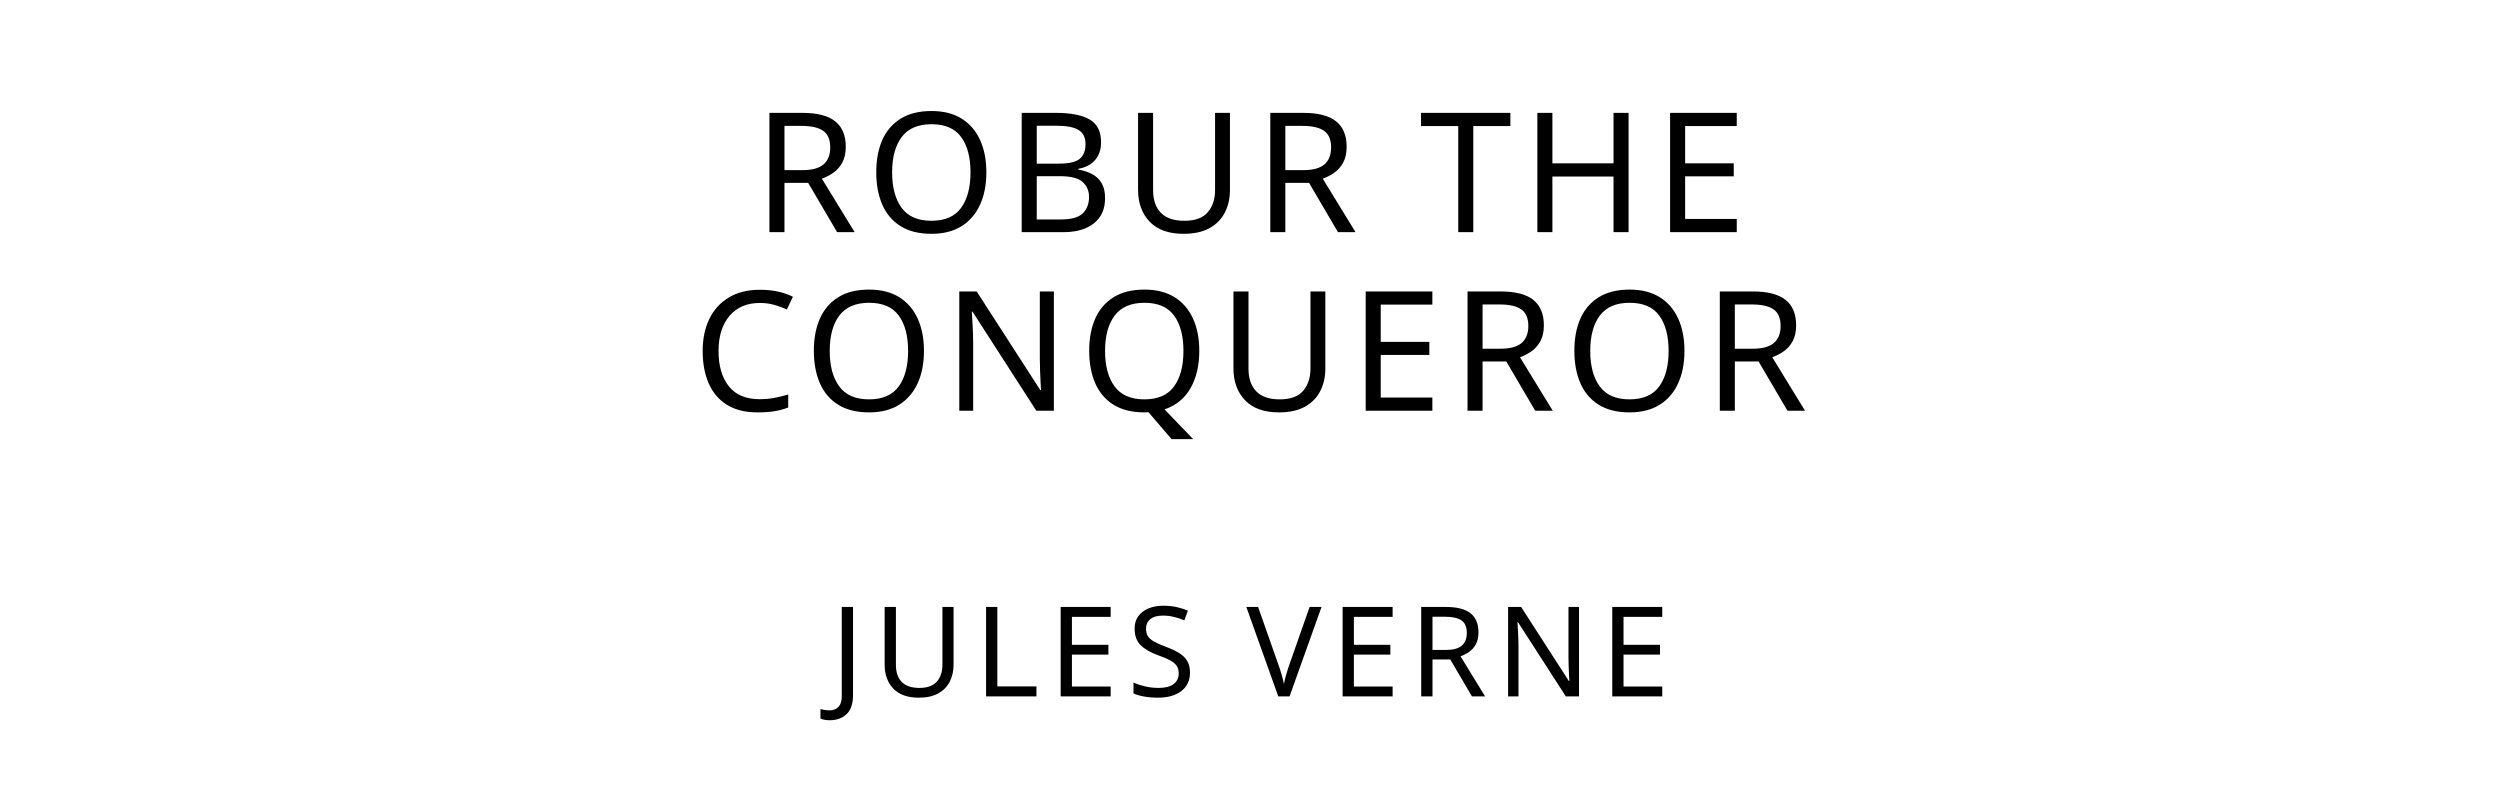
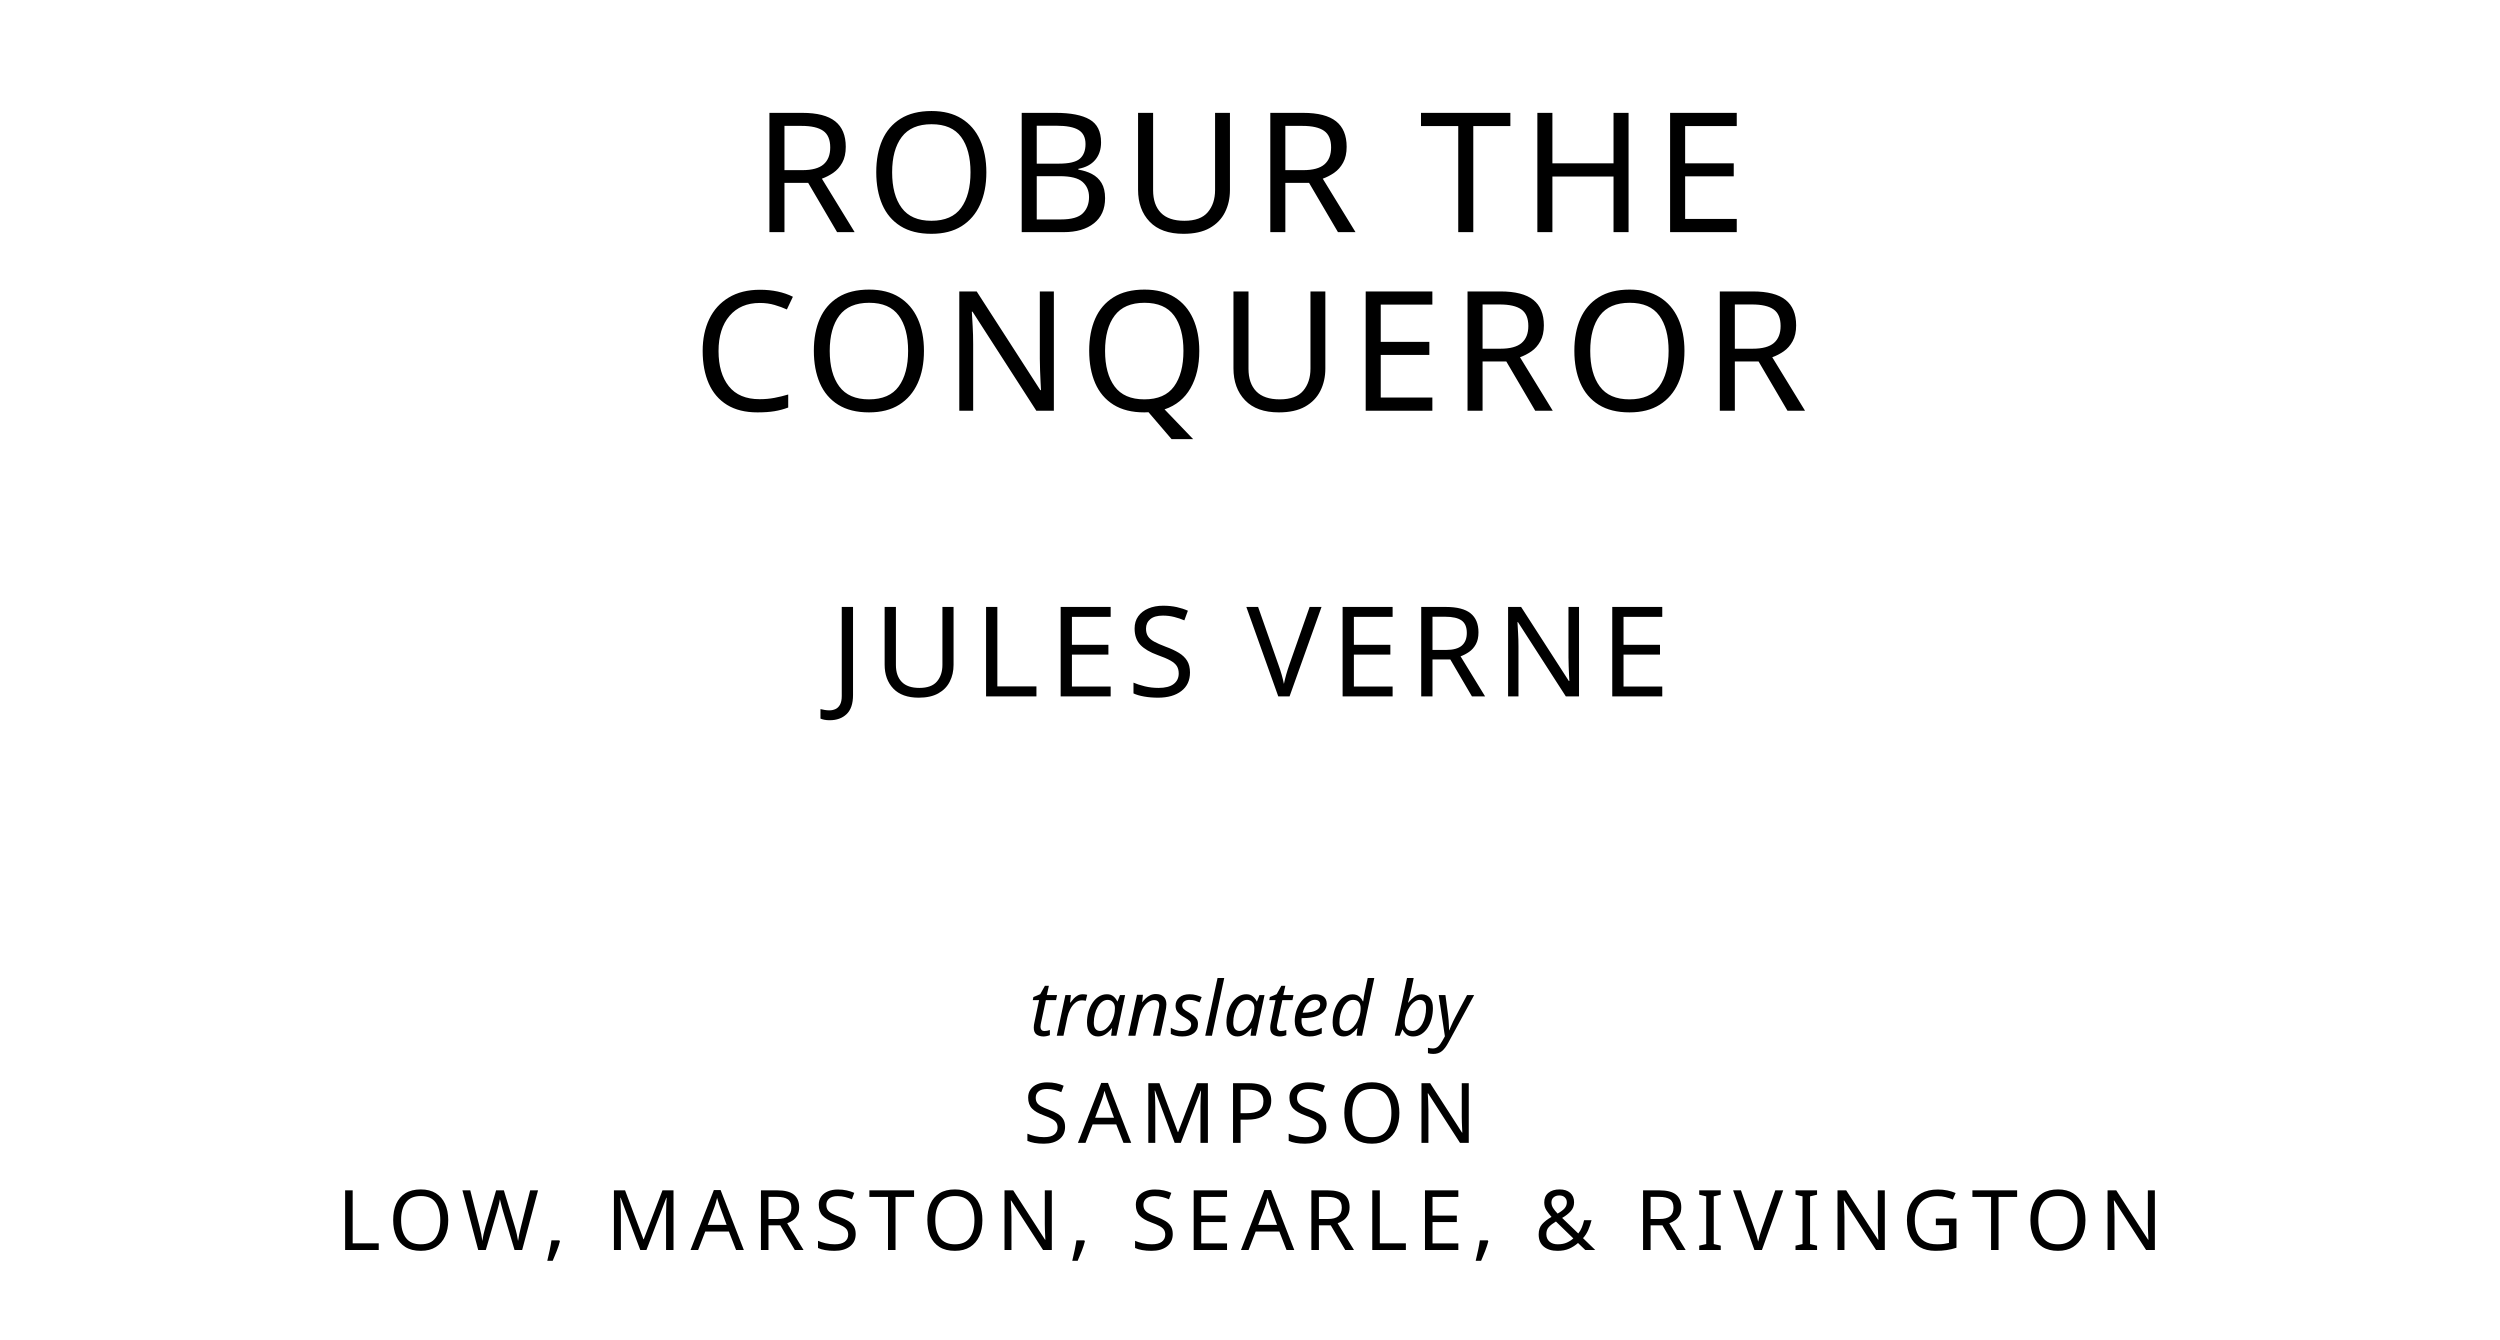
- <svg xmlns="http://www.w3.org/2000/svg" version="1.1" viewBox="0 0 1400 440">
+ <svg xmlns="http://www.w3.org/2000/svg" version="1.1" viewBox="0 0 1400 750">
  <style type="text/css">
		text{
			font-family: "League Spartan";
			letter-spacing: 5px;
			text-anchor: middle;
		}

		.title{
			font-size: 93.567px;
		}

		.author{
			font-size: 70.175px;
		}
+ 
+ 		.contributor-descriptor{
+ 			font-family: "OFL Sorts Mill Goudy";
+ 			font-size: 42.508px;
+ 			font-style: italic;
+ 			letter-spacing: 0;
+ 		}
+ 
+ 		.contributor{
+ 			font-size: 46.784px;
+ 		}
	</style>
  <text class="title" x="700" y="130">ROBUR THE</text>
  <text class="title" x="700" y="230">CONQUEROR</text>
  <text class="author" x="700" y="390">JULES VERNE</text>
+   <text class="contributor-descriptor" x="700" y="580">translated by</text>
+   <text class="contributor" x="700" y="640"> SAMPSON</text>
+   <text class="contributor" x="700" y="700">LOW, MARSTON, SEARLE, &amp; RIVINGTON</text>
</svg>
